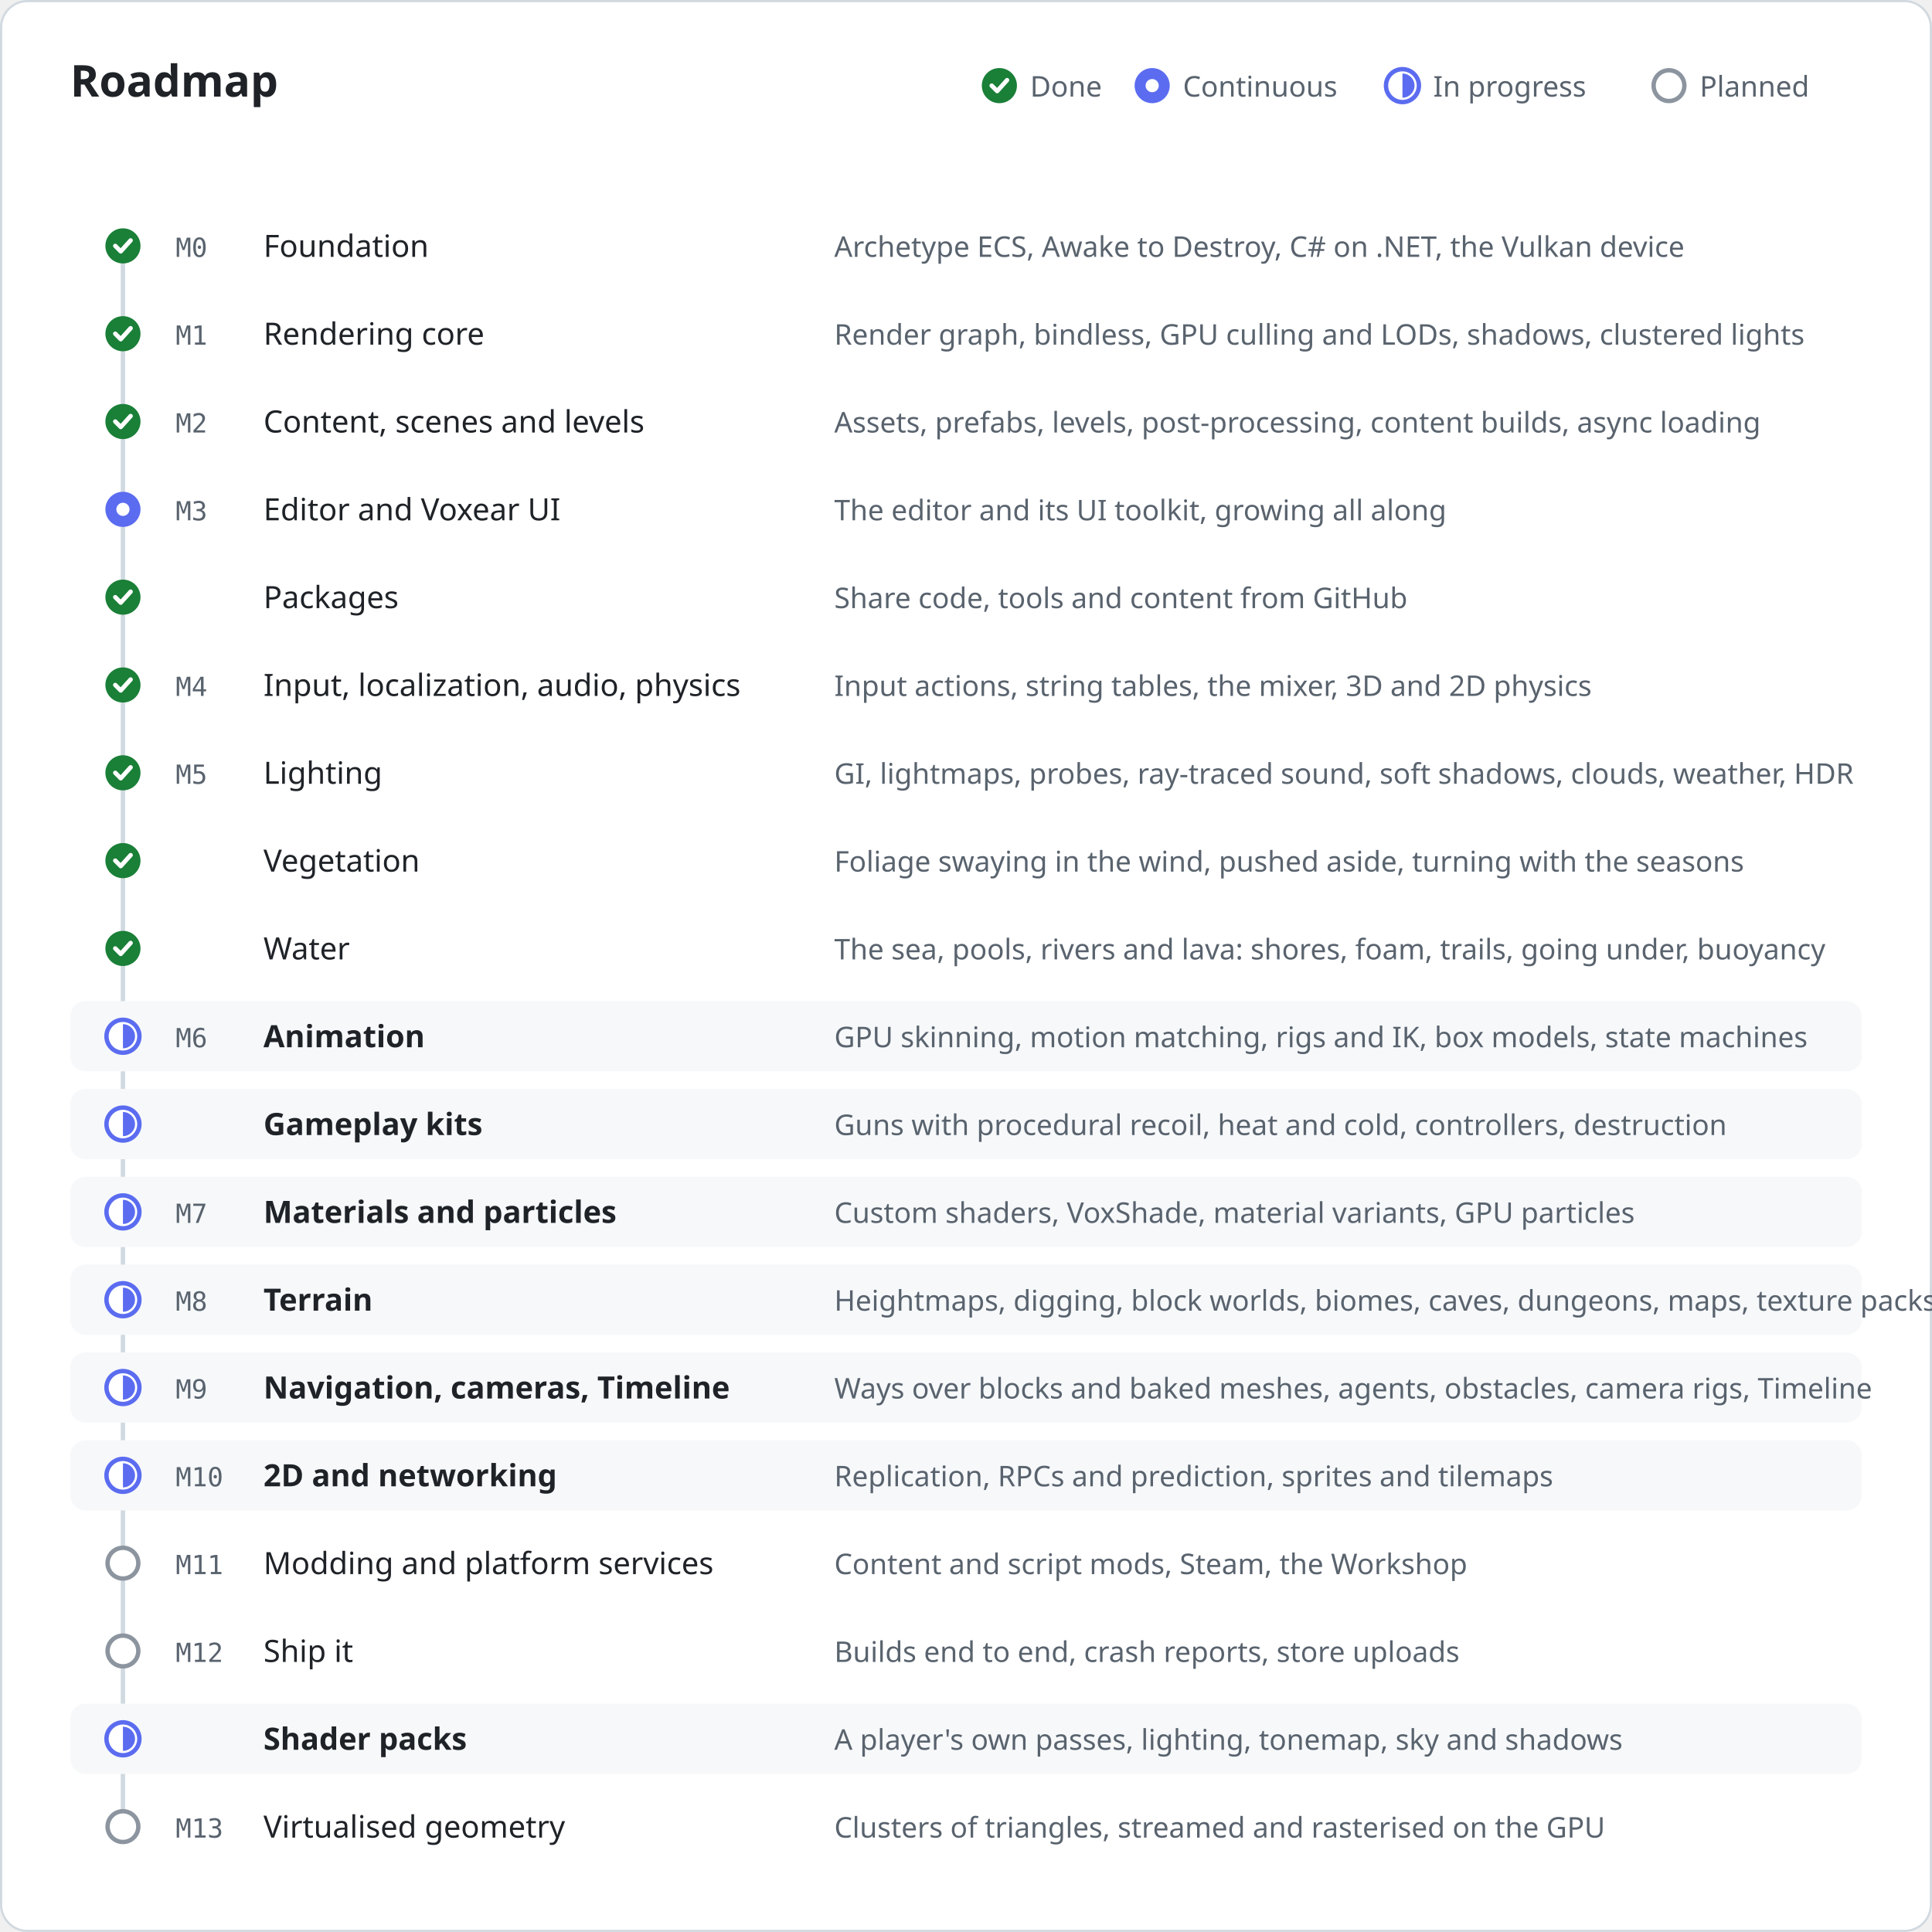
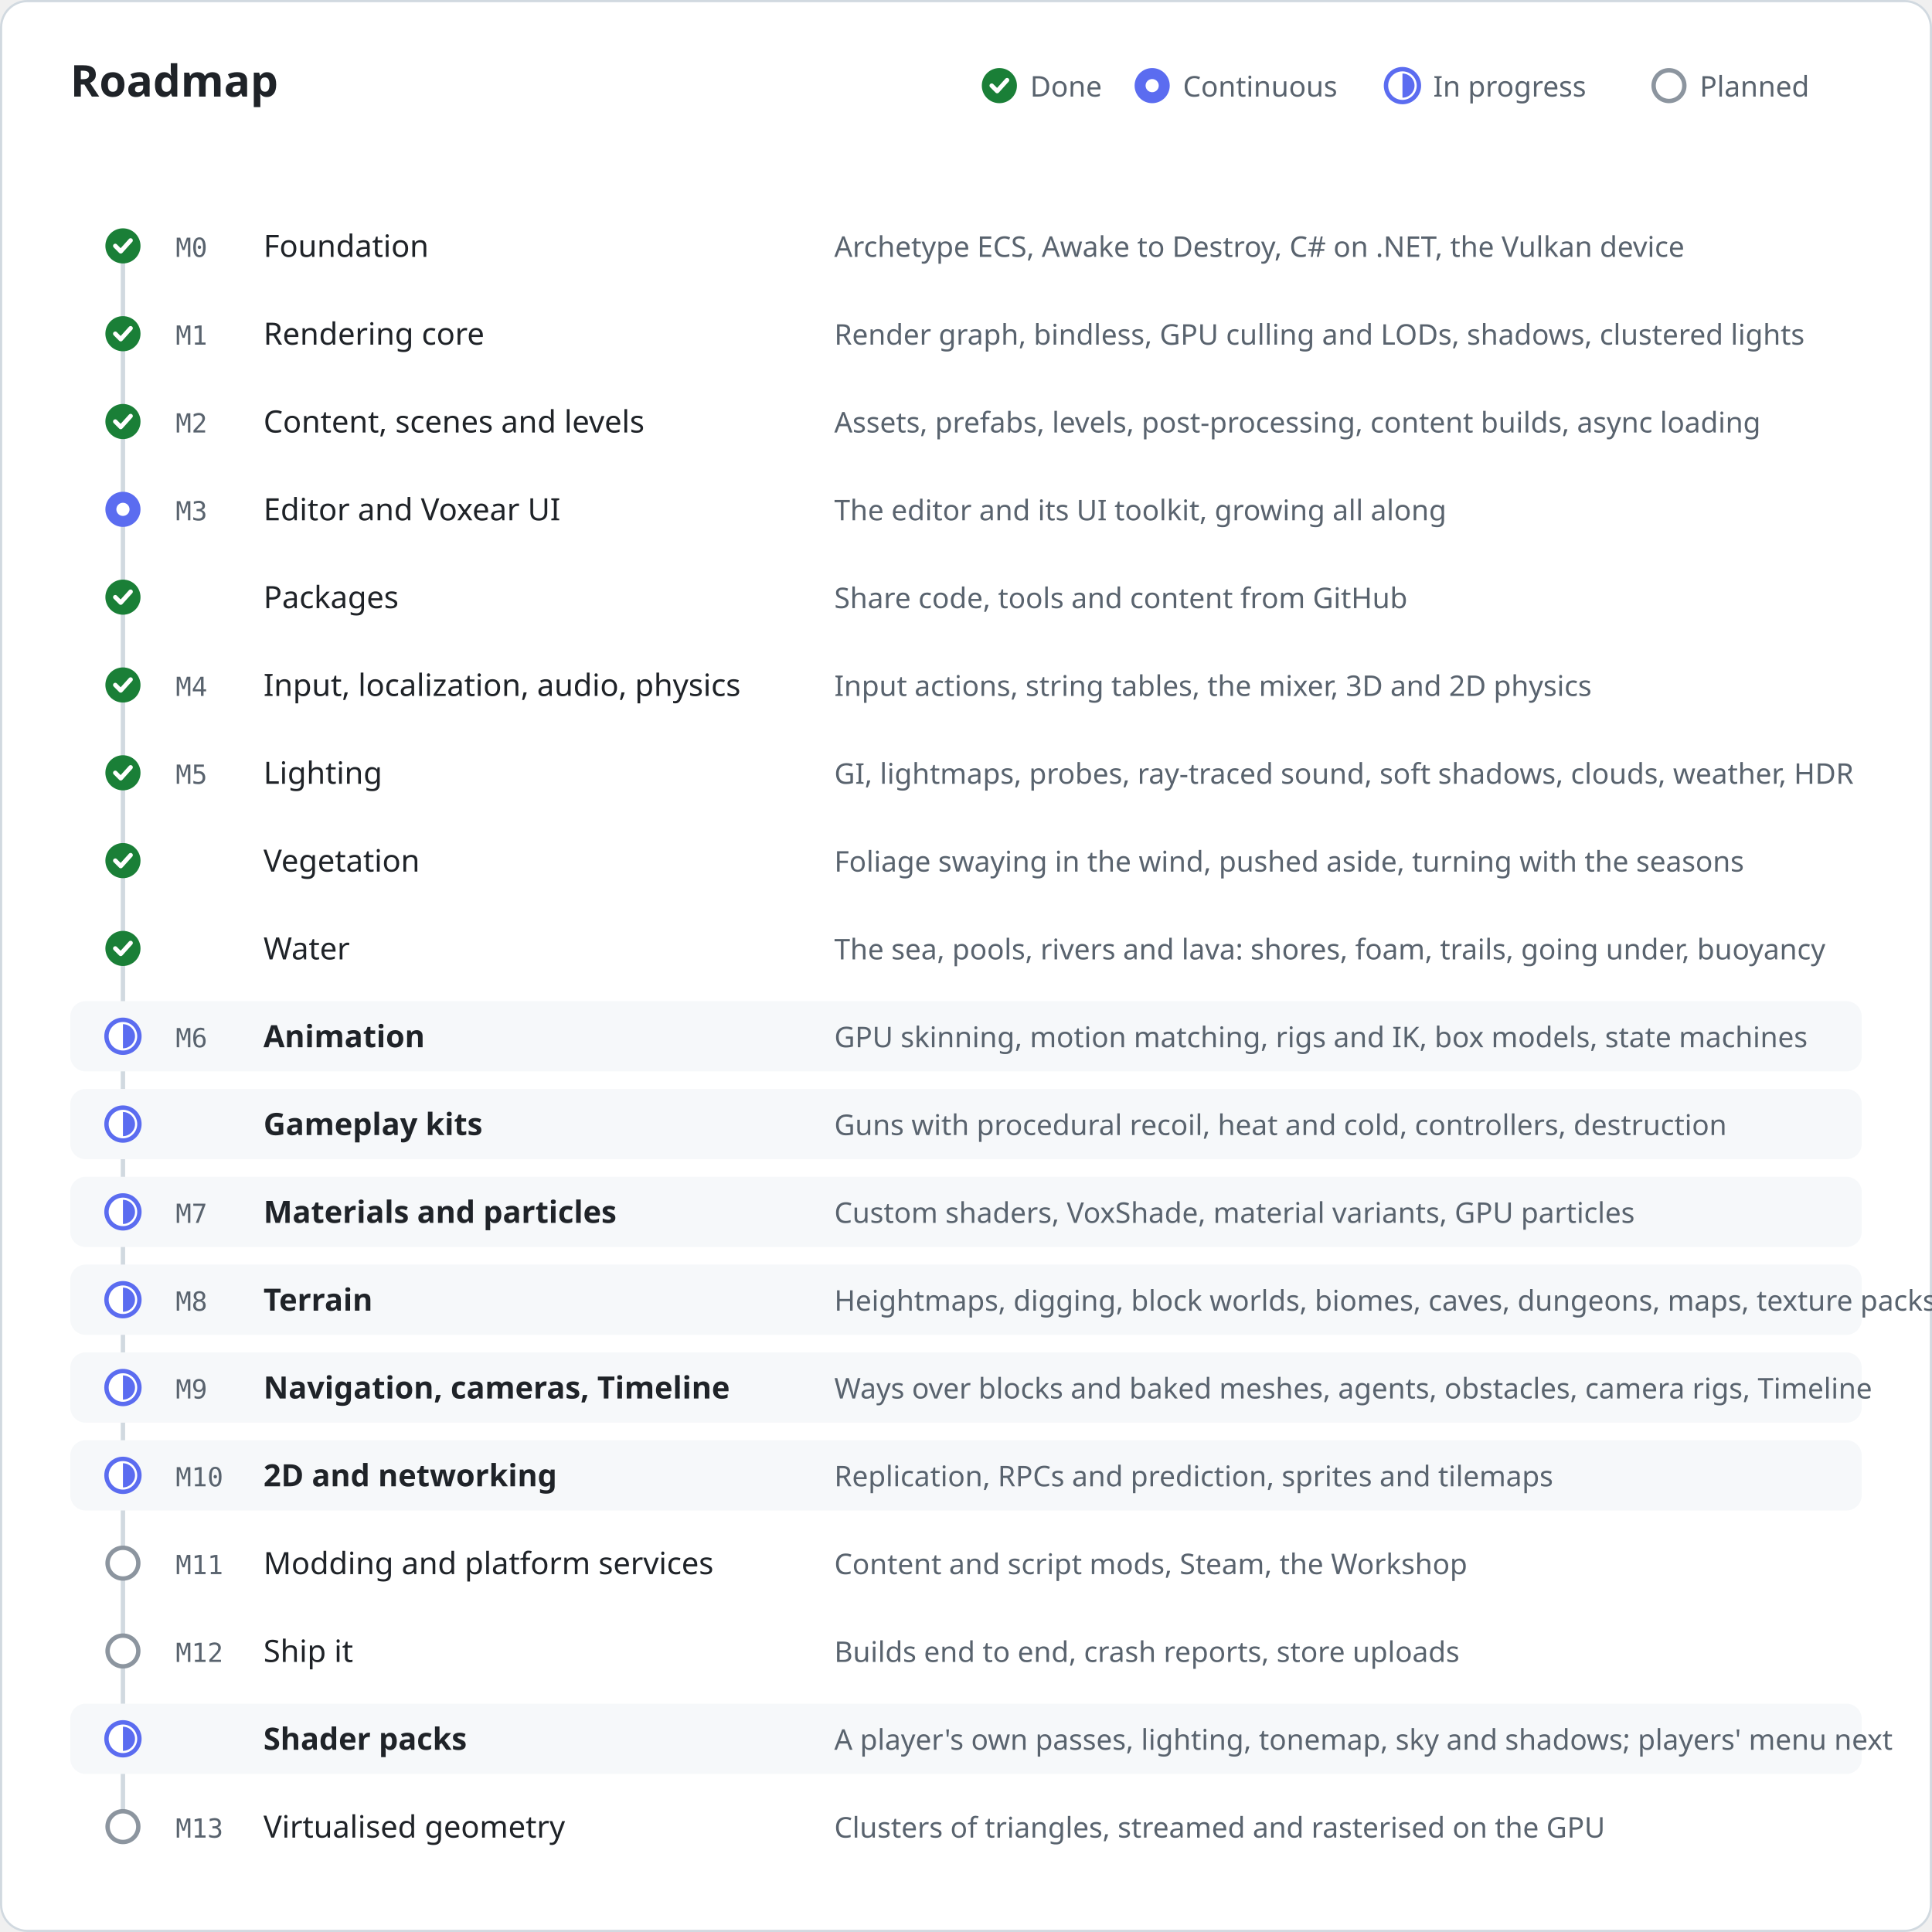
<svg xmlns="http://www.w3.org/2000/svg" width="880" height="880" viewBox="0 0 880 880" role="img" aria-label="Voxear roadmap">
  <rect x="0.5" y="0.5" width="879" height="879" rx="12" fill="#ffffff" stroke="#d1d9e0" />
  <text x="32" y="44" font-family="-apple-system, BlinkMacSystemFont, 'Segoe UI', 'Noto Sans', Helvetica, Arial, sans-serif" font-size="20" font-weight="600" fill="#1f2328">Roadmap</text>
  <circle cx="760.2" cy="39" r="7" fill="#ffffff" stroke="#8c959f" stroke-width="2" />
  <text x="774.2" y="44" font-family="-apple-system, BlinkMacSystemFont, 'Segoe UI', 'Noto Sans', Helvetica, Arial, sans-serif" font-size="13" fill="#59636e">Planned</text>
  <circle cx="638.8" cy="39" r="7.5" fill="#ffffff" stroke="#5b6cf0" stroke-width="2" />
  <path d="M638.8 33.5 a5.5 5.5 0 0 1 0 11 z" fill="#5b6cf0" />
  <text x="652.8" y="44" font-family="-apple-system, BlinkMacSystemFont, 'Segoe UI', 'Noto Sans', Helvetica, Arial, sans-serif" font-size="13" fill="#59636e">In progress</text>
  <circle cx="524.8" cy="39" r="8" fill="#5b6cf0" />
  <circle cx="524.8" cy="39" r="3" fill="#ffffff" />
  <text x="538.8" y="44" font-family="-apple-system, BlinkMacSystemFont, 'Segoe UI', 'Noto Sans', Helvetica, Arial, sans-serif" font-size="13" fill="#59636e">Continuous</text>
  <circle cx="455.2" cy="39" r="8" fill="#1a7f37" />
  <path d="M451.7 39 l2.5 2.5 l4.5-5" fill="none" stroke="#ffffff" stroke-width="2" stroke-linecap="round" stroke-linejoin="round" />
  <text x="469.2" y="44" font-family="-apple-system, BlinkMacSystemFont, 'Segoe UI', 'Noto Sans', Helvetica, Arial, sans-serif" font-size="13" fill="#59636e">Done</text>
  <line x1="56" y1="112" x2="56" y2="832" stroke="#d1d9e0" stroke-width="2" />
  <circle cx="56" cy="112" r="8" fill="#1a7f37" />
  <path d="M52.5 112 l2.5 2.5 l4.5-5" fill="none" stroke="#ffffff" stroke-width="2" stroke-linecap="round" stroke-linejoin="round" />
  <text x="80" y="117" font-family="ui-monospace, SFMono-Regular, 'SF Mono', Menlo, Consolas, monospace" font-size="12" fill="#59636e">M0</text>
  <text x="120" y="117" font-family="-apple-system, BlinkMacSystemFont, 'Segoe UI', 'Noto Sans', Helvetica, Arial, sans-serif" font-size="14" font-weight="500" fill="#1f2328">Foundation</text>
  <text x="380" y="117" font-family="-apple-system, BlinkMacSystemFont, 'Segoe UI', 'Noto Sans', Helvetica, Arial, sans-serif" font-size="13" fill="#59636e">Archetype ECS, Awake to Destroy, C# on .NET, the Vulkan device</text>
  <circle cx="56" cy="152" r="8" fill="#1a7f37" />
  <path d="M52.5 152 l2.5 2.5 l4.5-5" fill="none" stroke="#ffffff" stroke-width="2" stroke-linecap="round" stroke-linejoin="round" />
  <text x="80" y="157" font-family="ui-monospace, SFMono-Regular, 'SF Mono', Menlo, Consolas, monospace" font-size="12" fill="#59636e">M1</text>
  <text x="120" y="157" font-family="-apple-system, BlinkMacSystemFont, 'Segoe UI', 'Noto Sans', Helvetica, Arial, sans-serif" font-size="14" font-weight="500" fill="#1f2328">Rendering core</text>
  <text x="380" y="157" font-family="-apple-system, BlinkMacSystemFont, 'Segoe UI', 'Noto Sans', Helvetica, Arial, sans-serif" font-size="13" fill="#59636e">Render graph, bindless, GPU culling and LODs, shadows, clustered lights</text>
  <circle cx="56" cy="192" r="8" fill="#1a7f37" />
  <path d="M52.5 192 l2.5 2.5 l4.5-5" fill="none" stroke="#ffffff" stroke-width="2" stroke-linecap="round" stroke-linejoin="round" />
  <text x="80" y="197" font-family="ui-monospace, SFMono-Regular, 'SF Mono', Menlo, Consolas, monospace" font-size="12" fill="#59636e">M2</text>
  <text x="120" y="197" font-family="-apple-system, BlinkMacSystemFont, 'Segoe UI', 'Noto Sans', Helvetica, Arial, sans-serif" font-size="14" font-weight="500" fill="#1f2328">Content, scenes and levels</text>
  <text x="380" y="197" font-family="-apple-system, BlinkMacSystemFont, 'Segoe UI', 'Noto Sans', Helvetica, Arial, sans-serif" font-size="13" fill="#59636e">Assets, prefabs, levels, post-processing, content builds, async loading</text>
  <circle cx="56" cy="232" r="8" fill="#5b6cf0" />
  <circle cx="56" cy="232" r="3" fill="#ffffff" />
  <text x="80" y="237" font-family="ui-monospace, SFMono-Regular, 'SF Mono', Menlo, Consolas, monospace" font-size="12" fill="#59636e">M3</text>
  <text x="120" y="237" font-family="-apple-system, BlinkMacSystemFont, 'Segoe UI', 'Noto Sans', Helvetica, Arial, sans-serif" font-size="14" font-weight="500" fill="#1f2328">Editor and Voxear UI</text>
  <text x="380" y="237" font-family="-apple-system, BlinkMacSystemFont, 'Segoe UI', 'Noto Sans', Helvetica, Arial, sans-serif" font-size="13" fill="#59636e">The editor and its UI toolkit, growing all along</text>
  <circle cx="56" cy="272" r="8" fill="#1a7f37" />
  <path d="M52.5 272 l2.5 2.5 l4.5-5" fill="none" stroke="#ffffff" stroke-width="2" stroke-linecap="round" stroke-linejoin="round" />
  <text x="80" y="277" font-family="ui-monospace, SFMono-Regular, 'SF Mono', Menlo, Consolas, monospace" font-size="12" fill="#59636e" />
  <text x="120" y="277" font-family="-apple-system, BlinkMacSystemFont, 'Segoe UI', 'Noto Sans', Helvetica, Arial, sans-serif" font-size="14" font-weight="500" fill="#1f2328">Packages</text>
  <text x="380" y="277" font-family="-apple-system, BlinkMacSystemFont, 'Segoe UI', 'Noto Sans', Helvetica, Arial, sans-serif" font-size="13" fill="#59636e">Share code, tools and content from GitHub</text>
  <circle cx="56" cy="312" r="8" fill="#1a7f37" />
  <path d="M52.5 312 l2.5 2.5 l4.5-5" fill="none" stroke="#ffffff" stroke-width="2" stroke-linecap="round" stroke-linejoin="round" />
  <text x="80" y="317" font-family="ui-monospace, SFMono-Regular, 'SF Mono', Menlo, Consolas, monospace" font-size="12" fill="#59636e">M4</text>
  <text x="120" y="317" font-family="-apple-system, BlinkMacSystemFont, 'Segoe UI', 'Noto Sans', Helvetica, Arial, sans-serif" font-size="14" font-weight="500" fill="#1f2328">Input, localization, audio, physics</text>
  <text x="380" y="317" font-family="-apple-system, BlinkMacSystemFont, 'Segoe UI', 'Noto Sans', Helvetica, Arial, sans-serif" font-size="13" fill="#59636e">Input actions, string tables, the mixer, 3D and 2D physics</text>
  <circle cx="56" cy="352" r="8" fill="#1a7f37" />
  <path d="M52.5 352 l2.5 2.5 l4.5-5" fill="none" stroke="#ffffff" stroke-width="2" stroke-linecap="round" stroke-linejoin="round" />
  <text x="80" y="357" font-family="ui-monospace, SFMono-Regular, 'SF Mono', Menlo, Consolas, monospace" font-size="12" fill="#59636e">M5</text>
  <text x="120" y="357" font-family="-apple-system, BlinkMacSystemFont, 'Segoe UI', 'Noto Sans', Helvetica, Arial, sans-serif" font-size="14" font-weight="500" fill="#1f2328">Lighting</text>
  <text x="380" y="357" font-family="-apple-system, BlinkMacSystemFont, 'Segoe UI', 'Noto Sans', Helvetica, Arial, sans-serif" font-size="13" fill="#59636e">GI, lightmaps, probes, ray-traced sound, soft shadows, clouds, weather, HDR</text>
  <circle cx="56" cy="392" r="8" fill="#1a7f37" />
  <path d="M52.5 392 l2.5 2.5 l4.5-5" fill="none" stroke="#ffffff" stroke-width="2" stroke-linecap="round" stroke-linejoin="round" />
  <text x="80" y="397" font-family="ui-monospace, SFMono-Regular, 'SF Mono', Menlo, Consolas, monospace" font-size="12" fill="#59636e" />
  <text x="120" y="397" font-family="-apple-system, BlinkMacSystemFont, 'Segoe UI', 'Noto Sans', Helvetica, Arial, sans-serif" font-size="14" font-weight="500" fill="#1f2328">Vegetation</text>
  <text x="380" y="397" font-family="-apple-system, BlinkMacSystemFont, 'Segoe UI', 'Noto Sans', Helvetica, Arial, sans-serif" font-size="13" fill="#59636e">Foliage swaying in the wind, pushed aside, turning with the seasons</text>
  <circle cx="56" cy="432" r="8" fill="#1a7f37" />
  <path d="M52.5 432 l2.5 2.5 l4.5-5" fill="none" stroke="#ffffff" stroke-width="2" stroke-linecap="round" stroke-linejoin="round" />
  <text x="80" y="437" font-family="ui-monospace, SFMono-Regular, 'SF Mono', Menlo, Consolas, monospace" font-size="12" fill="#59636e" />
  <text x="120" y="437" font-family="-apple-system, BlinkMacSystemFont, 'Segoe UI', 'Noto Sans', Helvetica, Arial, sans-serif" font-size="14" font-weight="500" fill="#1f2328">Water</text>
  <text x="380" y="437" font-family="-apple-system, BlinkMacSystemFont, 'Segoe UI', 'Noto Sans', Helvetica, Arial, sans-serif" font-size="13" fill="#59636e">The sea, pools, rivers and lava: shores, foam, trails, going under, buoyancy</text>
  <rect x="32" y="456" width="816" height="32" rx="7" fill="#f6f8fa" />
  <circle cx="56" cy="472" r="7.5" fill="#ffffff" stroke="#5b6cf0" stroke-width="2" />
  <path d="M56 466.5 a5.5 5.5 0 0 1 0 11 z" fill="#5b6cf0" />
  <text x="80" y="477" font-family="ui-monospace, SFMono-Regular, 'SF Mono', Menlo, Consolas, monospace" font-size="12" fill="#59636e">M6</text>
  <text x="120" y="477" font-family="-apple-system, BlinkMacSystemFont, 'Segoe UI', 'Noto Sans', Helvetica, Arial, sans-serif" font-size="14" font-weight="600" fill="#1f2328">Animation</text>
  <text x="380" y="477" font-family="-apple-system, BlinkMacSystemFont, 'Segoe UI', 'Noto Sans', Helvetica, Arial, sans-serif" font-size="13" fill="#59636e">GPU skinning, motion matching, rigs and IK, box models, state machines</text>
  <rect x="32" y="496" width="816" height="32" rx="7" fill="#f6f8fa" />
  <circle cx="56" cy="512" r="7.5" fill="#ffffff" stroke="#5b6cf0" stroke-width="2" />
  <path d="M56 506.5 a5.5 5.5 0 0 1 0 11 z" fill="#5b6cf0" />
  <text x="80" y="517" font-family="ui-monospace, SFMono-Regular, 'SF Mono', Menlo, Consolas, monospace" font-size="12" fill="#59636e" />
  <text x="120" y="517" font-family="-apple-system, BlinkMacSystemFont, 'Segoe UI', 'Noto Sans', Helvetica, Arial, sans-serif" font-size="14" font-weight="600" fill="#1f2328">Gameplay kits</text>
  <text x="380" y="517" font-family="-apple-system, BlinkMacSystemFont, 'Segoe UI', 'Noto Sans', Helvetica, Arial, sans-serif" font-size="13" fill="#59636e">Guns with procedural recoil, heat and cold, controllers, destruction</text>
  <rect x="32" y="536" width="816" height="32" rx="7" fill="#f6f8fa" />
  <circle cx="56" cy="552" r="7.5" fill="#ffffff" stroke="#5b6cf0" stroke-width="2" />
  <path d="M56 546.5 a5.5 5.5 0 0 1 0 11 z" fill="#5b6cf0" />
  <text x="80" y="557" font-family="ui-monospace, SFMono-Regular, 'SF Mono', Menlo, Consolas, monospace" font-size="12" fill="#59636e">M7</text>
  <text x="120" y="557" font-family="-apple-system, BlinkMacSystemFont, 'Segoe UI', 'Noto Sans', Helvetica, Arial, sans-serif" font-size="14" font-weight="600" fill="#1f2328">Materials and particles</text>
  <text x="380" y="557" font-family="-apple-system, BlinkMacSystemFont, 'Segoe UI', 'Noto Sans', Helvetica, Arial, sans-serif" font-size="13" fill="#59636e">Custom shaders, VoxShade, material variants, GPU particles</text>
  <rect x="32" y="576" width="816" height="32" rx="7" fill="#f6f8fa" />
  <circle cx="56" cy="592" r="7.5" fill="#ffffff" stroke="#5b6cf0" stroke-width="2" />
  <path d="M56 586.5 a5.5 5.5 0 0 1 0 11 z" fill="#5b6cf0" />
  <text x="80" y="597" font-family="ui-monospace, SFMono-Regular, 'SF Mono', Menlo, Consolas, monospace" font-size="12" fill="#59636e">M8</text>
  <text x="120" y="597" font-family="-apple-system, BlinkMacSystemFont, 'Segoe UI', 'Noto Sans', Helvetica, Arial, sans-serif" font-size="14" font-weight="600" fill="#1f2328">Terrain</text>
  <text x="380" y="597" font-family="-apple-system, BlinkMacSystemFont, 'Segoe UI', 'Noto Sans', Helvetica, Arial, sans-serif" font-size="13" fill="#59636e">Heightmaps, digging, block worlds, biomes, caves, dungeons, maps, texture packs</text>
  <rect x="32" y="616" width="816" height="32" rx="7" fill="#f6f8fa" />
  <circle cx="56" cy="632" r="7.5" fill="#ffffff" stroke="#5b6cf0" stroke-width="2" />
  <path d="M56 626.5 a5.5 5.5 0 0 1 0 11 z" fill="#5b6cf0" />
  <text x="80" y="637" font-family="ui-monospace, SFMono-Regular, 'SF Mono', Menlo, Consolas, monospace" font-size="12" fill="#59636e">M9</text>
  <text x="120" y="637" font-family="-apple-system, BlinkMacSystemFont, 'Segoe UI', 'Noto Sans', Helvetica, Arial, sans-serif" font-size="14" font-weight="600" fill="#1f2328">Navigation, cameras, Timeline</text>
  <text x="380" y="637" font-family="-apple-system, BlinkMacSystemFont, 'Segoe UI', 'Noto Sans', Helvetica, Arial, sans-serif" font-size="13" fill="#59636e">Ways over blocks and baked meshes, agents, obstacles, camera rigs, Timeline</text>
  <rect x="32" y="656" width="816" height="32" rx="7" fill="#f6f8fa" />
  <circle cx="56" cy="672" r="7.5" fill="#ffffff" stroke="#5b6cf0" stroke-width="2" />
  <path d="M56 666.5 a5.5 5.5 0 0 1 0 11 z" fill="#5b6cf0" />
  <text x="80" y="677" font-family="ui-monospace, SFMono-Regular, 'SF Mono', Menlo, Consolas, monospace" font-size="12" fill="#59636e">M10</text>
  <text x="120" y="677" font-family="-apple-system, BlinkMacSystemFont, 'Segoe UI', 'Noto Sans', Helvetica, Arial, sans-serif" font-size="14" font-weight="600" fill="#1f2328">2D and networking</text>
  <text x="380" y="677" font-family="-apple-system, BlinkMacSystemFont, 'Segoe UI', 'Noto Sans', Helvetica, Arial, sans-serif" font-size="13" fill="#59636e">Replication, RPCs and prediction, sprites and tilemaps</text>
  <circle cx="56" cy="712" r="7" fill="#ffffff" stroke="#8c959f" stroke-width="2" />
  <text x="80" y="717" font-family="ui-monospace, SFMono-Regular, 'SF Mono', Menlo, Consolas, monospace" font-size="12" fill="#59636e">M11</text>
  <text x="120" y="717" font-family="-apple-system, BlinkMacSystemFont, 'Segoe UI', 'Noto Sans', Helvetica, Arial, sans-serif" font-size="14" font-weight="500" fill="#1f2328">Modding and platform services</text>
  <text x="380" y="717" font-family="-apple-system, BlinkMacSystemFont, 'Segoe UI', 'Noto Sans', Helvetica, Arial, sans-serif" font-size="13" fill="#59636e">Content and script mods, Steam, the Workshop</text>
  <circle cx="56" cy="752" r="7" fill="#ffffff" stroke="#8c959f" stroke-width="2" />
  <text x="80" y="757" font-family="ui-monospace, SFMono-Regular, 'SF Mono', Menlo, Consolas, monospace" font-size="12" fill="#59636e">M12</text>
  <text x="120" y="757" font-family="-apple-system, BlinkMacSystemFont, 'Segoe UI', 'Noto Sans', Helvetica, Arial, sans-serif" font-size="14" font-weight="500" fill="#1f2328">Ship it</text>
  <text x="380" y="757" font-family="-apple-system, BlinkMacSystemFont, 'Segoe UI', 'Noto Sans', Helvetica, Arial, sans-serif" font-size="13" fill="#59636e">Builds end to end, crash reports, store uploads</text>
  <rect x="32" y="776" width="816" height="32" rx="7" fill="#f6f8fa" />
  <circle cx="56" cy="792" r="7.5" fill="#ffffff" stroke="#5b6cf0" stroke-width="2" />
  <path d="M56 786.5 a5.5 5.5 0 0 1 0 11 z" fill="#5b6cf0" />
  <text x="80" y="797" font-family="ui-monospace, SFMono-Regular, 'SF Mono', Menlo, Consolas, monospace" font-size="12" fill="#59636e" />
  <text x="120" y="797" font-family="-apple-system, BlinkMacSystemFont, 'Segoe UI', 'Noto Sans', Helvetica, Arial, sans-serif" font-size="14" font-weight="600" fill="#1f2328">Shader packs</text>
-   <text x="380" y="797" font-family="-apple-system, BlinkMacSystemFont, 'Segoe UI', 'Noto Sans', Helvetica, Arial, sans-serif" font-size="13" fill="#59636e">A player's own passes, lighting, tonemap, sky and shadows</text>
+   <text x="380" y="797" font-family="-apple-system, BlinkMacSystemFont, 'Segoe UI', 'Noto Sans', Helvetica, Arial, sans-serif" font-size="13" fill="#59636e">A player's own passes, lighting, tonemap, sky and shadows; players' menu next</text>
  <circle cx="56" cy="832" r="7" fill="#ffffff" stroke="#8c959f" stroke-width="2" />
  <text x="80" y="837" font-family="ui-monospace, SFMono-Regular, 'SF Mono', Menlo, Consolas, monospace" font-size="12" fill="#59636e">M13</text>
  <text x="120" y="837" font-family="-apple-system, BlinkMacSystemFont, 'Segoe UI', 'Noto Sans', Helvetica, Arial, sans-serif" font-size="14" font-weight="500" fill="#1f2328">Virtualised geometry</text>
  <text x="380" y="837" font-family="-apple-system, BlinkMacSystemFont, 'Segoe UI', 'Noto Sans', Helvetica, Arial, sans-serif" font-size="13" fill="#59636e">Clusters of triangles, streamed and rasterised on the GPU</text>
</svg>
